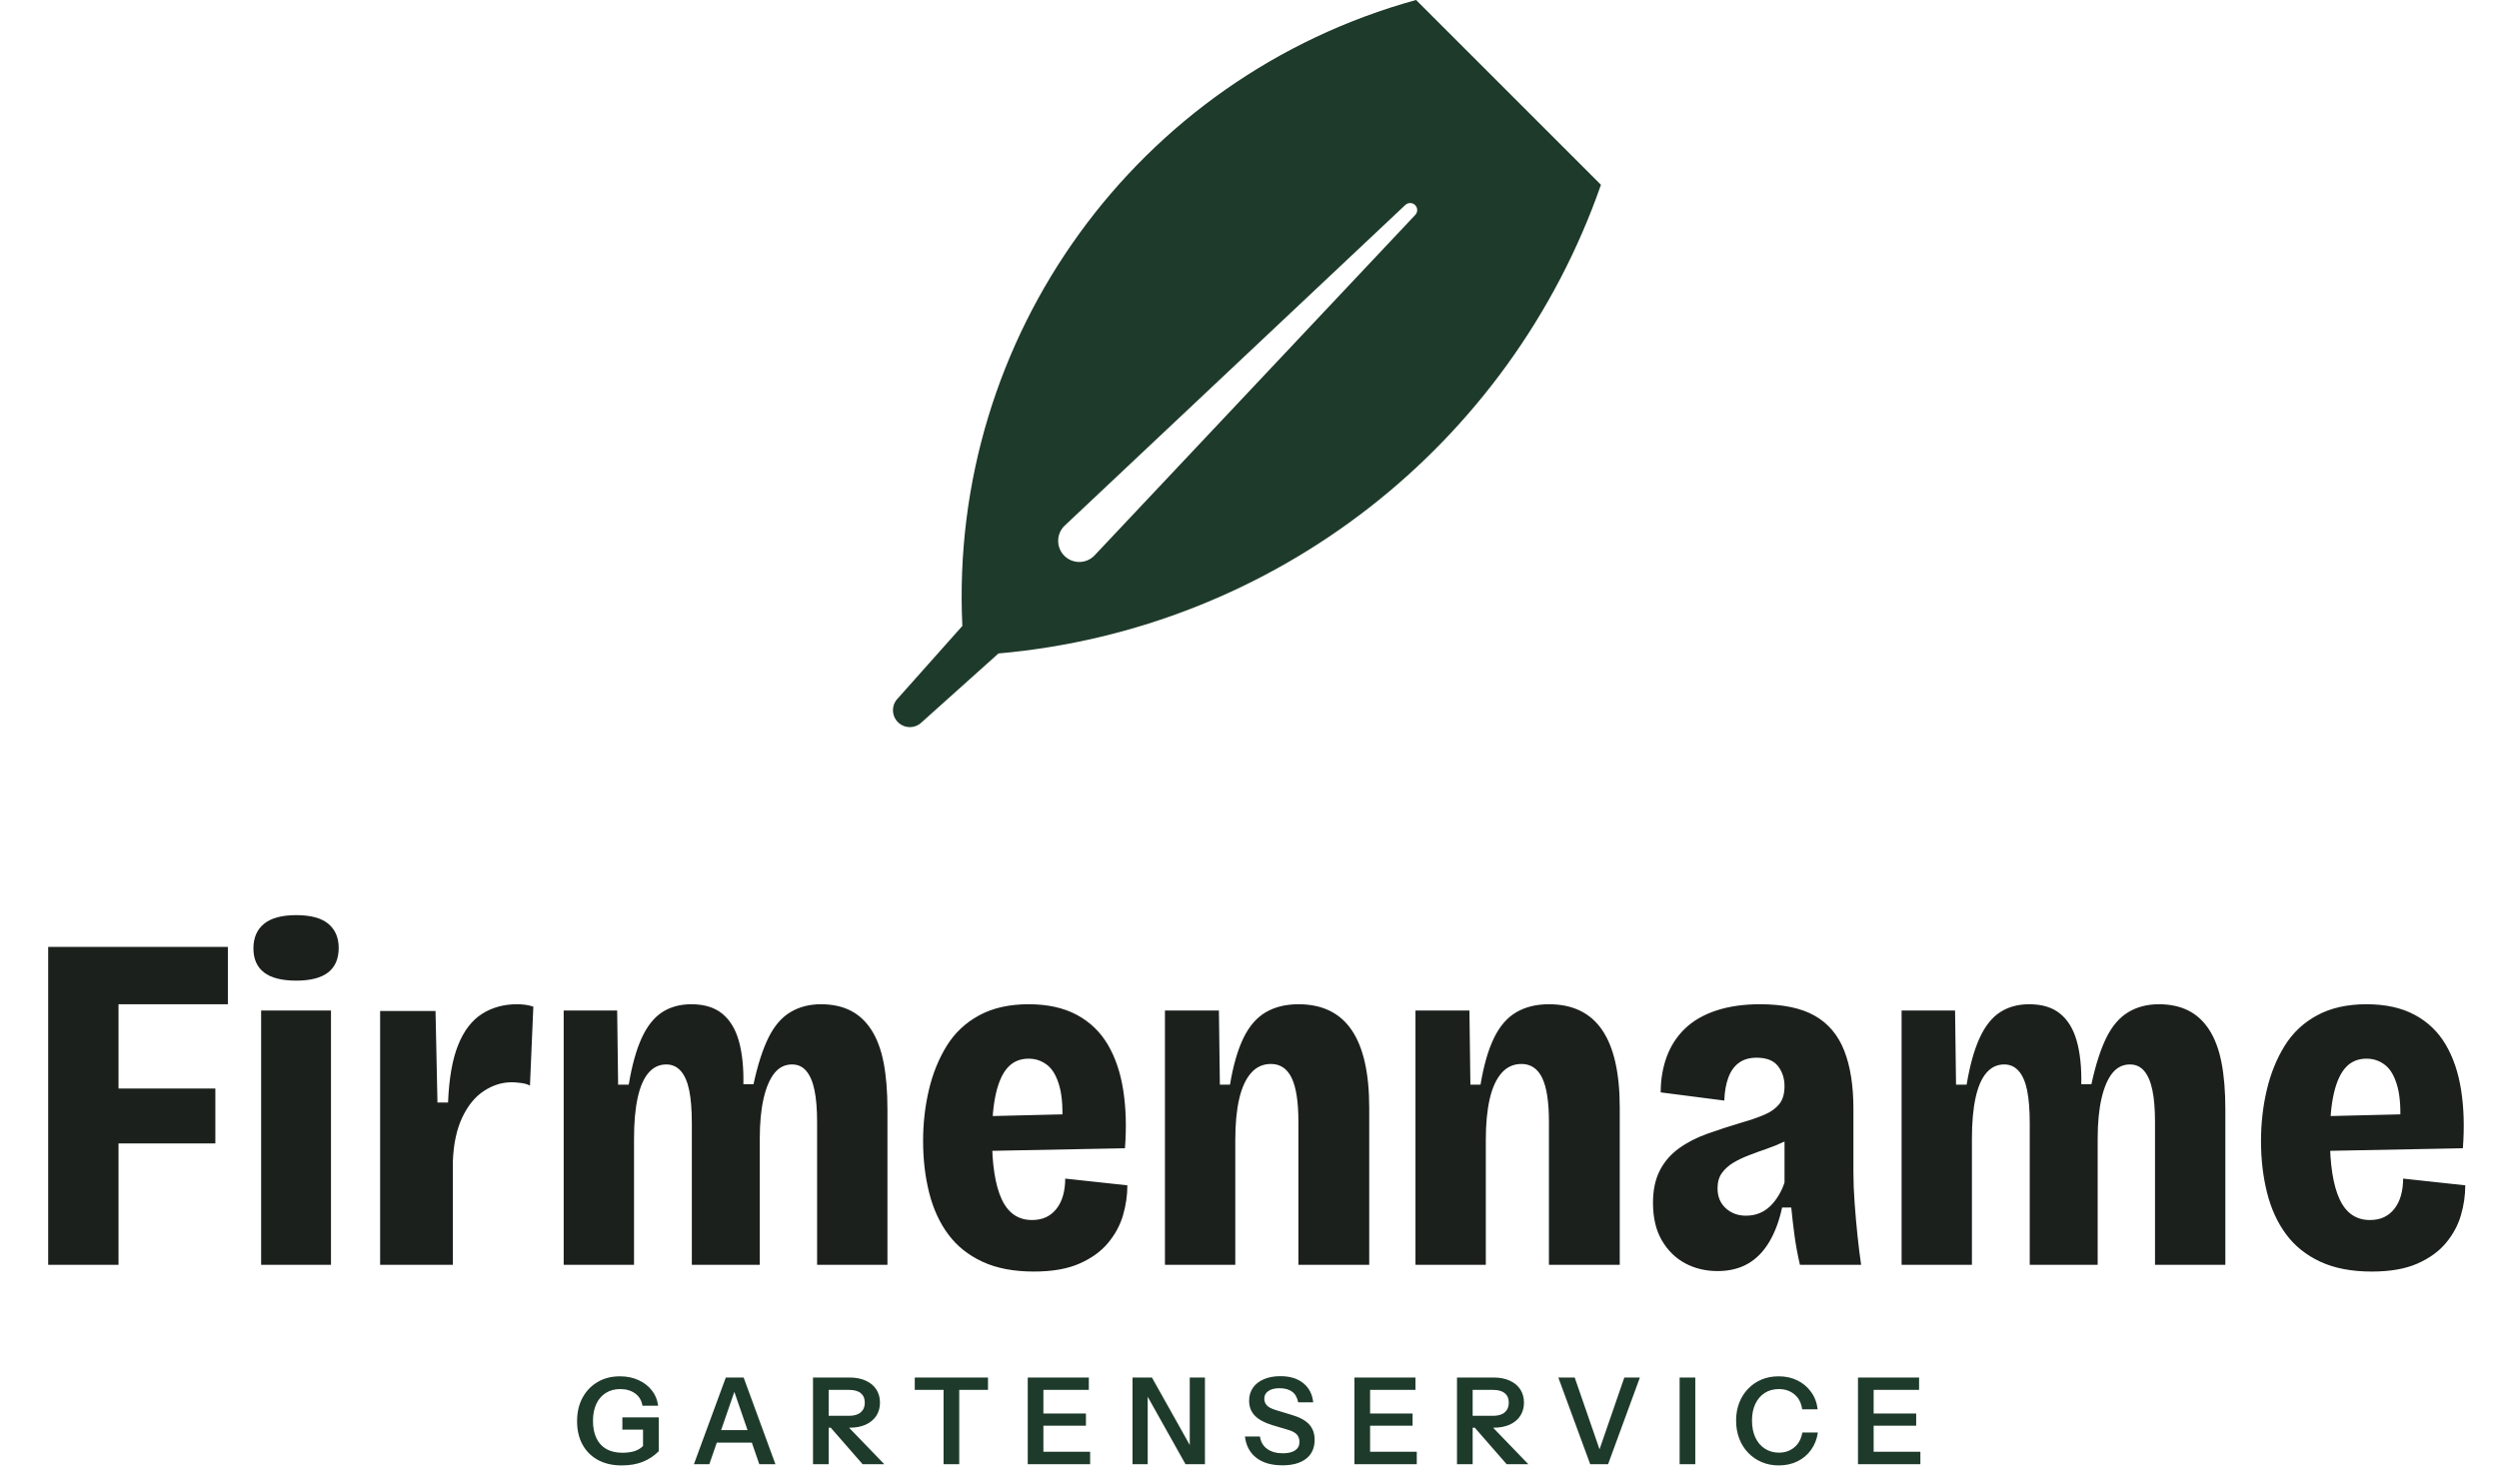
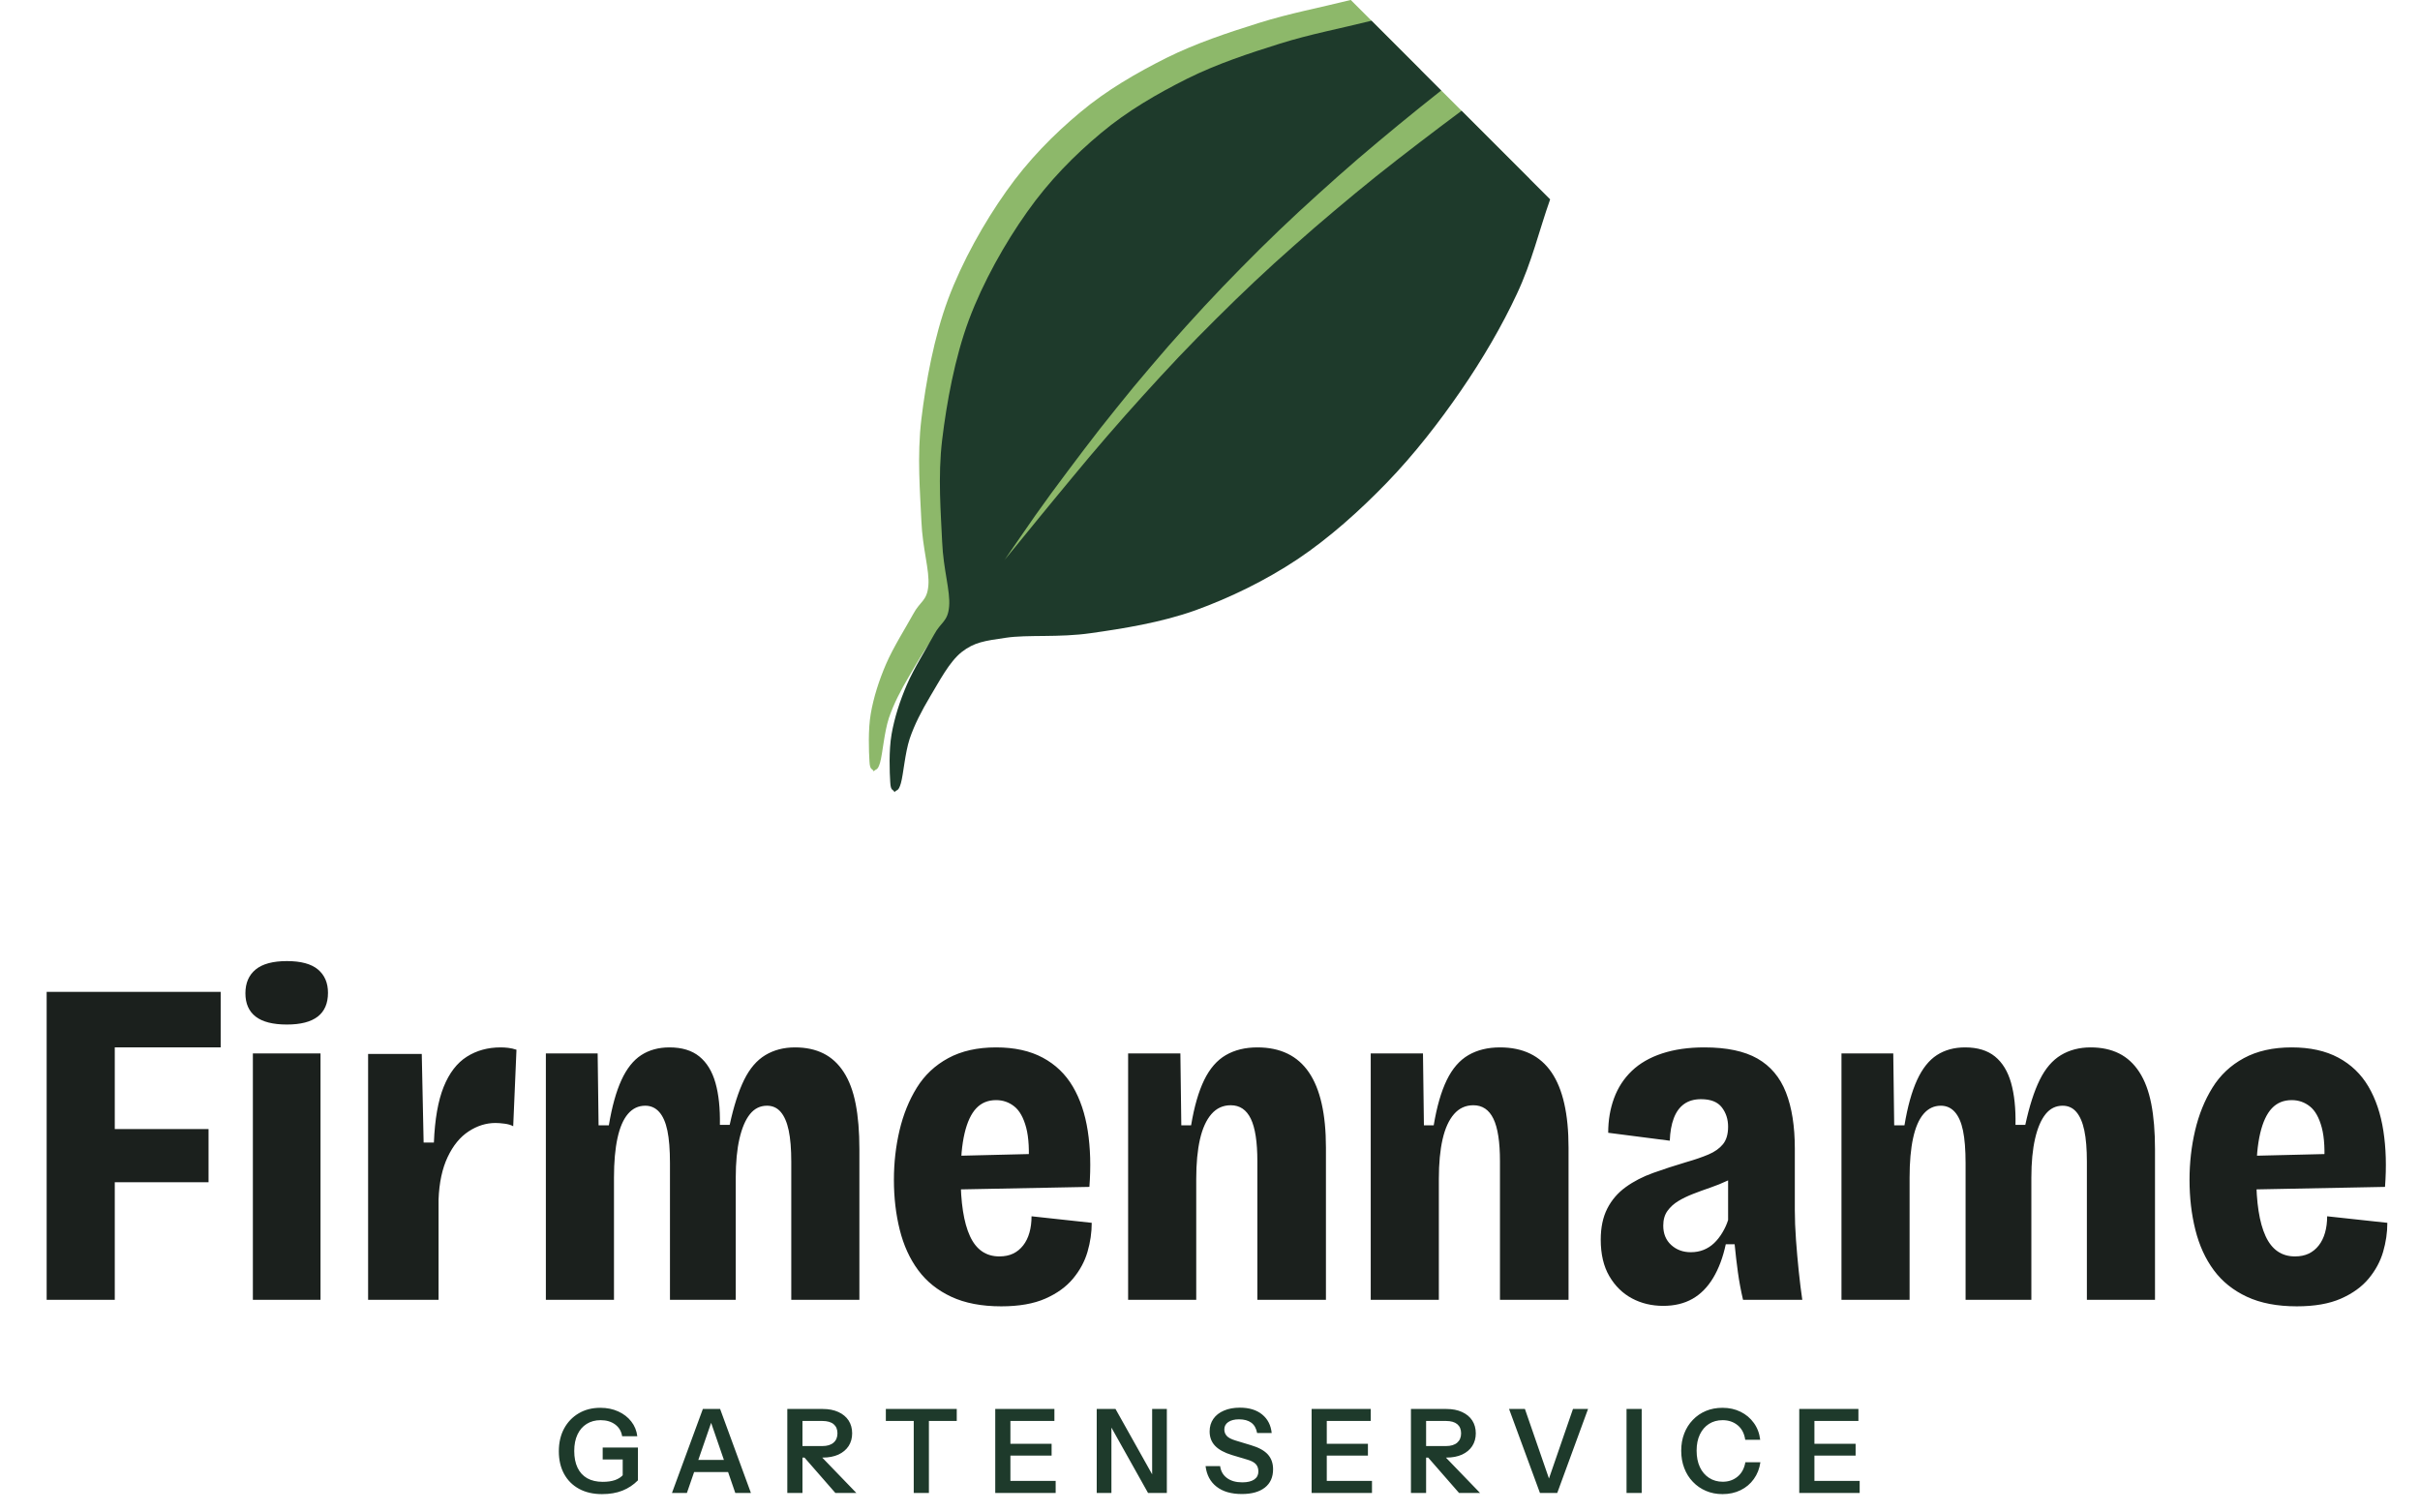
- <svg xmlns="http://www.w3.org/2000/svg" viewBox="0 0 518.7 308" width="518.7" height="308" role="img" aria-label="Firmenname Gartenservice">
-   <path fill="#1E3A2B" fill-rule="evenodd" transform="translate(165.15 -18.64) scale(2.92)" d="M8.959 57.738L14.416 52.846A50 50 0 0 0 57.243 19.523L44.102 6.382A44 44 0 0 0 11.849 50.889L7.262 56.041A1.2 1.2 0 0 0 8.959 57.738ZM21.221 45.901L44.034 21.674A0.5 0.5 0 0 0 43.326 20.966L19.099 43.779A1.5 1.5 0 0 0 21.221 45.901Z" />
-   <path fill="#1B201D" transform="translate(4 262.6)" d="M6 0V-66H20.6V0ZM12.6 -25.2V-36.6H40.7V-25.2ZM12.6 -54.1V-66H43.3V-54.1ZM50.2 0V-52.8H64.7V0ZM57.5 -59Q53 -59 50.8 -60.7Q48.6 -62.4 48.6 -65.7Q48.6 -69 50.8 -70.8Q53 -72.6 57.5 -72.6Q62 -72.6 64.15 -70.8Q66.3 -69 66.3 -65.8Q66.3 -62.4 64.1 -60.7Q61.9 -59 57.5 -59ZM74.9 0V-28.2V-52.7H86.4L86.8 -33.7H89Q89.3 -41.2 91.1 -45.65Q92.9 -50.1 96.05 -52.1Q99.2 -54.1 103.3 -54.1Q104.1 -54.1 104.95 -54Q105.8 -53.9 106.7 -53.6L106 -37.2Q105.3 -37.6 104.15 -37.75Q103 -37.9 102.2 -37.9Q99.2 -37.9 96.45 -36.1Q93.7 -34.3 91.95 -30.6Q90.2 -26.9 90 -21.5V0ZM113 0V-34V-52.8H124.1L124.3 -37.4H126.5Q127.5 -43.4 129.2 -47.1Q130.9 -50.8 133.45 -52.45Q136 -54.1 139.5 -54.1Q143.5 -54.1 145.9 -52.15Q148.3 -50.2 149.35 -46.5Q150.4 -42.8 150.3 -37.5H152.4Q153.7 -43.5 155.5 -47.15Q157.3 -50.8 160.05 -52.45Q162.8 -54.1 166.4 -54.1Q169.9 -54.1 172.5 -52.8Q175.1 -51.5 176.85 -48.8Q178.6 -46.1 179.4 -42Q180.2 -37.9 180.2 -32.3V0H165.6V-29.6Q165.6 -33.7 165.05 -36.3Q164.5 -38.9 163.35 -40.25Q162.2 -41.6 160.4 -41.6Q158.2 -41.6 156.75 -39.8Q155.3 -38 154.5 -34.55Q153.7 -31.1 153.7 -26.2V0H139.6V-29.3Q139.6 -33.6 139.05 -36.25Q138.5 -38.9 137.3 -40.25Q136.1 -41.6 134.3 -41.6Q132.1 -41.6 130.6 -39.85Q129.1 -38.1 128.35 -34.65Q127.6 -31.2 127.6 -26.2V0ZM210.6 1.4Q204.3 1.4 199.9 -0.65Q195.5 -2.7 192.8 -6.35Q190.1 -10 188.85 -15Q187.6 -20 187.6 -25.7Q187.6 -31.2 188.8 -36.3Q190 -41.4 192.5 -45.45Q195 -49.5 199.25 -51.8Q203.5 -54.1 209.5 -54.1Q215.4 -54.1 219.5 -51.9Q223.6 -49.7 225.95 -45.7Q228.3 -41.7 229.15 -36.2Q230 -30.7 229.5 -24.2L198.5 -23.6V-30.8L219.1 -31.3L216.4 -28.2Q216.8 -33.7 215.95 -36.9Q215.1 -40.1 213.4 -41.45Q211.7 -42.8 209.5 -42.8Q206.9 -42.8 205.25 -41.05Q203.6 -39.3 202.75 -35.7Q201.9 -32.1 201.9 -26.5Q201.9 -18 203.9 -13.65Q205.9 -9.3 210.2 -9.3Q211.9 -9.3 213.15 -9.9Q214.4 -10.5 215.3 -11.65Q216.2 -12.8 216.65 -14.4Q217.1 -16 217.1 -17.9L230 -16.5Q230 -13.4 229.1 -10.3Q228.2 -7.2 226 -4.55Q223.8 -1.9 220.05 -0.25Q216.3 1.4 210.6 1.4ZM237.8 0V-33V-52.8H249L249.2 -37.4H251.3Q252.3 -43.4 254.1 -47.1Q255.9 -50.8 258.75 -52.45Q261.6 -54.1 265.5 -54.1Q272.9 -54.1 276.55 -48.75Q280.2 -43.4 280.2 -32.6V0H265.5V-29.7Q265.5 -35.9 264.1 -38.8Q262.7 -41.7 259.8 -41.7Q257.3 -41.7 255.65 -39.8Q254 -37.9 253.2 -34.4Q252.4 -30.9 252.4 -25.9V0ZM289.8 0V-33V-52.8H301L301.2 -37.4H303.3Q304.3 -43.4 306.1 -47.1Q307.9 -50.8 310.75 -52.45Q313.6 -54.1 317.5 -54.1Q324.9 -54.1 328.55 -48.75Q332.2 -43.4 332.2 -32.6V0H317.5V-29.7Q317.5 -35.9 316.1 -38.8Q314.7 -41.7 311.8 -41.7Q309.3 -41.7 307.65 -39.8Q306 -37.9 305.2 -34.4Q304.4 -30.9 304.4 -25.9V0ZM352.5 1.3Q348.8 1.3 345.8 -0.3Q342.8 -1.9 340.95 -5.05Q339.1 -8.2 339.1 -12.9Q339.1 -16.8 340.5 -19.55Q341.9 -22.3 344.45 -24.15Q347 -26 350.35 -27.2Q353.7 -28.4 357.4 -29.5Q360.2 -30.3 362.2 -31.15Q364.2 -32 365.3 -33.35Q366.4 -34.7 366.4 -37.1Q366.4 -39.5 365.05 -41.25Q363.7 -43 360.6 -43Q358.4 -43 356.95 -41.95Q355.5 -40.9 354.75 -38.9Q354 -36.9 353.9 -34.1L340.7 -35.8Q340.7 -39.8 341.95 -43.2Q343.2 -46.6 345.75 -49.05Q348.3 -51.5 352.25 -52.8Q356.2 -54.1 361.3 -54.1Q368.5 -54.1 372.7 -51.7Q376.9 -49.3 378.8 -44.45Q380.7 -39.6 380.7 -32.4V-19.2Q380.7 -16.3 380.95 -12.85Q381.2 -9.4 381.55 -6.05Q381.9 -2.7 382.3 0H369.6Q368.9 -3 368.5 -5.9Q368.1 -8.8 367.8 -11.9H365.9Q365 -7.7 363.2 -4.7Q361.4 -1.7 358.75 -0.2Q356.1 1.3 352.5 1.3ZM358.4 -10.2Q359.9 -10.2 361.15 -10.7Q362.4 -11.2 363.4 -12.15Q364.4 -13.1 365.2 -14.45Q366 -15.8 366.4 -17.1V-28.3L369.5 -27.6Q368.1 -26.4 366.3 -25.55Q364.5 -24.7 362.6 -24.05Q360.7 -23.4 358.9 -22.7Q357.1 -22 355.7 -21.15Q354.3 -20.3 353.4 -19.05Q352.5 -17.8 352.5 -15.9Q352.5 -13.3 354.2 -11.75Q355.9 -10.2 358.4 -10.2ZM390.7 0V-34V-52.8H401.8L402 -37.4H404.2Q405.2 -43.4 406.9 -47.1Q408.6 -50.8 411.15 -52.45Q413.7 -54.1 417.2 -54.1Q421.2 -54.1 423.6 -52.15Q426 -50.2 427.05 -46.5Q428.1 -42.8 428 -37.5H430.1Q431.4 -43.5 433.2 -47.15Q435 -50.8 437.75 -52.45Q440.5 -54.1 444.1 -54.1Q447.6 -54.1 450.2 -52.8Q452.8 -51.5 454.55 -48.8Q456.3 -46.1 457.1 -42Q457.9 -37.9 457.9 -32.3V0H443.3V-29.6Q443.3 -33.7 442.75 -36.3Q442.2 -38.9 441.05 -40.25Q439.9 -41.6 438.1 -41.6Q435.9 -41.6 434.45 -39.8Q433 -38 432.2 -34.55Q431.4 -31.1 431.4 -26.2V0H417.3V-29.3Q417.3 -33.6 416.75 -36.25Q416.2 -38.9 415 -40.25Q413.8 -41.6 412 -41.6Q409.8 -41.6 408.3 -39.85Q406.8 -38.1 406.05 -34.65Q405.3 -31.2 405.3 -26.2V0ZM488.3 1.4Q482 1.4 477.6 -0.65Q473.2 -2.7 470.5 -6.35Q467.8 -10 466.55 -15Q465.3 -20 465.3 -25.7Q465.3 -31.2 466.5 -36.3Q467.7 -41.4 470.2 -45.45Q472.7 -49.5 476.95 -51.8Q481.2 -54.1 487.2 -54.1Q493.1 -54.1 497.2 -51.9Q501.3 -49.7 503.65 -45.7Q506 -41.7 506.85 -36.2Q507.7 -30.7 507.2 -24.2L476.2 -23.6V-30.8L496.8 -31.3L494.1 -28.2Q494.5 -33.7 493.65 -36.9Q492.8 -40.1 491.1 -41.45Q489.4 -42.8 487.2 -42.8Q484.6 -42.8 482.95 -41.05Q481.3 -39.3 480.45 -35.7Q479.6 -32.1 479.6 -26.5Q479.6 -18 481.6 -13.65Q483.6 -9.3 487.9 -9.3Q489.6 -9.3 490.85 -9.9Q492.1 -10.5 493 -11.65Q493.9 -12.8 494.35 -14.4Q494.8 -16 494.8 -17.9L507.7 -16.5Q507.7 -13.4 506.8 -10.3Q505.9 -7.2 503.7 -4.55Q501.5 -1.9 497.75 -0.25Q494 1.4 488.3 1.4Z" />
-   <path fill="#1E3A2B" transform="translate(118.85 304)" d="M10.18 0.25Q7.33 0.25 5.25 -0.89Q3.18 -2.02 2.05 -4.09Q0.93 -6.15 0.93 -8.93Q0.93 -11.7 2.05 -13.79Q3.18 -15.88 5.18 -17.06Q7.18 -18.25 9.83 -18.25Q11.98 -18.25 13.69 -17.46Q15.4 -16.68 16.46 -15.31Q17.53 -13.95 17.75 -12.15H14.5Q14.25 -13.75 13 -14.68Q11.75 -15.6 9.88 -15.6Q8.18 -15.6 6.9 -14.8Q5.62 -14 4.93 -12.53Q4.23 -11.05 4.23 -9Q4.23 -6.9 4.94 -5.41Q5.65 -3.93 7.01 -3.15Q8.38 -2.38 10.35 -2.38Q11.88 -2.38 12.98 -2.76Q14.08 -3.15 14.75 -3.93L17.88 -2.7Q16.45 -1.25 14.57 -0.5Q12.7 0.25 10.18 0.25ZM14.62 -2.7V-7.95L15.4 -7.18H10.33V-9.73H17.88V-2.7ZM25.18 0 31.8 -18H34.6L28.38 0ZM38.75 0 32.55 -18H35.5L42.1 0ZM28.6 -7.08H38.45V-4.48H28.6ZM49.9 0V-18H57.5Q59.42 -18 60.85 -17.35Q62.27 -16.7 63.04 -15.53Q63.8 -14.35 63.8 -12.78Q63.8 -11.23 63.04 -10.05Q62.27 -8.88 60.85 -8.22Q59.42 -7.58 57.5 -7.58H52.45V-10.05H57.4Q58.97 -10.05 59.81 -10.78Q60.65 -11.5 60.65 -12.78Q60.65 -14.05 59.83 -14.74Q59 -15.43 57.4 -15.43H53.15V0ZM60.2 0 52.17 -9.2H55.82L64.7 0ZM77 0V-15.43H71.02V-18H86.22V-15.43H80.25V0ZM94.47 0V-18H97.72V0ZM96.02 0V-2.58H107.42V0ZM96.02 -8V-10.53H106.55V-8ZM96.02 -15.43V-18H107.15V-15.43ZM116.22 0V-18H120.25L129.02 -2.35L128.1 -2.12V-18H131.25V0H127.22L118.45 -15.65L119.37 -15.88V0ZM147.32 0.23Q143.92 0.23 141.91 -1.34Q139.9 -2.9 139.55 -5.75H142.67Q142.9 -4.1 144.15 -3.19Q145.4 -2.27 147.42 -2.27Q149.1 -2.27 149.99 -2.89Q150.87 -3.5 150.87 -4.6Q150.87 -5.58 150.32 -6.18Q149.77 -6.78 148.47 -7.15L145.22 -8.12Q142.75 -8.88 141.59 -10.1Q140.42 -11.33 140.42 -13.18Q140.42 -14.73 141.22 -15.88Q142.02 -17.03 143.49 -17.65Q144.95 -18.28 146.9 -18.28Q149.9 -18.28 151.69 -16.81Q153.47 -15.35 153.72 -12.85H150.6Q150.32 -14.35 149.35 -15.06Q148.37 -15.78 146.72 -15.78Q145.27 -15.78 144.42 -15.2Q143.57 -14.62 143.57 -13.62Q143.57 -12.8 144.09 -12.23Q144.6 -11.65 146 -11.23L149.3 -10.23Q151.77 -9.5 152.9 -8.25Q154.02 -7 154.02 -5.08Q154.02 -2.53 152.26 -1.15Q150.5 0.23 147.32 0.23ZM162.28 0V-18H165.53V0ZM163.82 0V-2.58H175.22V0ZM163.82 -8V-10.53H174.35V-8ZM163.82 -15.43V-18H174.95V-15.43ZM183.57 0V-18H191.17Q193.1 -18 194.52 -17.35Q195.95 -16.7 196.71 -15.53Q197.47 -14.35 197.47 -12.78Q197.47 -11.23 196.71 -10.05Q195.95 -8.88 194.52 -8.22Q193.1 -7.58 191.17 -7.58H186.12V-10.05H191.07Q192.65 -10.05 193.49 -10.78Q194.32 -11.5 194.32 -12.78Q194.32 -14.05 193.5 -14.74Q192.67 -15.43 191.07 -15.43H186.82V0ZM193.88 0 185.85 -9.2H189.5L198.38 0ZM211.22 0 204.6 -18H208L213.43 -2.3H212.88L218.3 -18H221.53L214.93 0ZM229.78 0V-18H233.03V0ZM250.35 0.25Q248.42 0.25 246.81 -0.44Q245.2 -1.12 244 -2.38Q242.8 -3.62 242.15 -5.33Q241.5 -7.03 241.5 -9.05Q241.5 -11.08 242.15 -12.75Q242.8 -14.43 243.99 -15.66Q245.17 -16.9 246.79 -17.58Q248.4 -18.25 250.35 -18.25Q252.5 -18.25 254.22 -17.4Q255.95 -16.55 257.06 -15.01Q258.18 -13.48 258.43 -11.4H255.22Q254.92 -13.43 253.6 -14.51Q252.27 -15.6 250.38 -15.6Q248.7 -15.6 247.45 -14.8Q246.2 -14 245.5 -12.54Q244.8 -11.08 244.8 -9.08Q244.8 -7.03 245.5 -5.54Q246.2 -4.05 247.47 -3.23Q248.75 -2.4 250.4 -2.4Q252.25 -2.4 253.57 -3.49Q254.9 -4.58 255.25 -6.58H258.47Q258.18 -4.53 257.06 -2.98Q255.95 -1.43 254.22 -0.59Q252.5 0.25 250.35 0.25ZM266.8 0V-18H270.05V0ZM268.35 0V-2.58H279.75V0ZM268.35 -8V-10.53H278.88V-8ZM268.35 -15.43V-18H279.48V-15.43Z" />
+ <svg xmlns="http://www.w3.org/2000/svg" viewBox="0 0 518.7 324" width="518.7" height="324" role="img" aria-label="Firmenname Gartenservice">
+   <g transform="translate(159.71 -14.64) scale(3.18)">
+     <path fill="#8DB86A" transform="translate(-1.4 -1.4)" d="M10.07 58C9.97 57.77 9.81 57.96 9.78 57.31C9.74 56.66 9.68 55.19 9.87 54.1C10.06 53.01 10.42 51.87 10.9 50.76C11.38 49.64 12.25 48.27 12.73 47.39C13.2 46.51 13.66 46.52 13.75 45.48C13.84 44.44 13.36 43.01 13.28 41.13C13.2 39.26 12.98 36.75 13.28 34.25C13.58 31.76 14.13 28.73 15.08 26.17C16.04 23.61 17.51 21 19 18.9C20.48 16.8 22.19 15.07 23.99 13.57C25.78 12.07 27.78 10.92 29.79 9.91C31.8 8.91 33.96 8.2 36.03 7.55C38.1 6.9 40.15 6.52 42.22 6L46.92 10.7C45.98 11.45 45.03 12.2 44.1 12.97C43.17 13.73 42.25 14.51 41.33 15.29C40.42 16.08 39.52 16.87 38.63 17.68C37.74 18.48 36.86 19.3 35.99 20.13C35.13 20.96 34.27 21.8 33.43 22.66C32.59 23.51 31.76 24.38 30.94 25.26C30.13 26.14 29.32 27.03 28.53 27.93C27.74 28.84 26.96 29.76 26.19 30.68C25.43 31.61 24.67 32.55 23.92 33.5C23.18 34.46 22.44 35.42 21.72 36.39C20.99 37.36 20.27 38.34 19.57 39.33C18.87 40.32 18.19 41.34 17.49 42.34L17.49 42.34C18.26 41.41 19.02 40.47 19.78 39.54C20.55 38.61 21.31 37.67 22.08 36.75C22.85 35.82 23.62 34.9 24.41 33.99C25.2 33.08 25.99 32.18 26.8 31.29C27.6 30.4 28.42 29.52 29.24 28.65C30.07 27.78 30.91 26.92 31.76 26.08C32.61 25.23 33.47 24.4 34.35 23.57C35.22 22.75 36.11 21.94 37.01 21.15C37.91 20.35 38.82 19.56 39.74 18.79C40.66 18.01 41.59 17.25 42.53 16.49C43.48 15.74 44.43 14.99 45.39 14.26C46.35 13.52 47.32 12.8 48.29 12.07L54.26 18.04C53.51 20.16 53.03 22.26 52.02 24.41C51.02 26.56 49.7 28.82 48.24 30.94C46.78 33.06 45.09 35.24 43.25 37.14C41.42 39.03 39.38 40.86 37.23 42.3C35.08 43.73 32.67 44.9 30.35 45.74C28.03 46.57 25.43 46.98 23.3 47.28C21.17 47.59 19.03 47.37 17.58 47.59C16.13 47.8 15.45 47.89 14.6 48.55C13.75 49.22 13.06 50.58 12.47 51.55C11.89 52.53 11.42 53.43 11.09 54.4C10.77 55.38 10.67 56.79 10.5 57.39C10.33 57.99 10.21 57.8 10.07 58Z" />
+     <path fill="#1E3A2B" d="M10.07 58C9.97 57.77 9.81 57.96 9.78 57.31C9.74 56.66 9.68 55.19 9.87 54.1C10.06 53.01 10.42 51.87 10.9 50.76C11.38 49.64 12.25 48.27 12.73 47.39C13.2 46.51 13.66 46.52 13.75 45.48C13.84 44.44 13.36 43.01 13.28 41.13C13.2 39.26 12.98 36.75 13.28 34.25C13.58 31.76 14.13 28.73 15.08 26.17C16.04 23.61 17.51 21 19 18.9C20.48 16.8 22.19 15.07 23.99 13.57C25.78 12.07 27.78 10.92 29.79 9.91C31.8 8.91 33.96 8.2 36.03 7.55C38.1 6.9 40.15 6.52 42.22 6L46.92 10.7C45.98 11.45 45.03 12.2 44.1 12.97C43.17 13.73 42.25 14.51 41.33 15.29C40.42 16.08 39.52 16.87 38.63 17.68C37.74 18.48 36.86 19.3 35.99 20.13C35.13 20.96 34.27 21.8 33.43 22.66C32.59 23.51 31.76 24.38 30.94 25.26C30.13 26.14 29.32 27.03 28.53 27.93C27.74 28.84 26.96 29.76 26.19 30.68C25.43 31.61 24.67 32.55 23.92 33.5C23.18 34.46 22.44 35.42 21.72 36.39C20.99 37.36 20.27 38.34 19.57 39.33C18.87 40.32 18.19 41.34 17.49 42.34L17.49 42.34C18.26 41.41 19.02 40.47 19.78 39.54C20.55 38.61 21.31 37.67 22.08 36.75C22.85 35.82 23.62 34.9 24.41 33.99C25.2 33.08 25.99 32.18 26.8 31.29C27.6 30.4 28.42 29.52 29.24 28.65C30.07 27.78 30.91 26.92 31.76 26.08C32.61 25.23 33.47 24.4 34.35 23.57C35.22 22.75 36.11 21.94 37.01 21.15C37.91 20.35 38.82 19.56 39.74 18.79C40.66 18.01 41.59 17.25 42.53 16.49C43.48 15.74 44.43 14.99 45.39 14.26C46.35 13.52 47.32 12.8 48.29 12.07L54.26 18.04C53.51 20.16 53.03 22.26 52.02 24.41C51.02 26.56 49.7 28.82 48.24 30.94C46.78 33.06 45.09 35.24 43.25 37.14C41.42 39.03 39.38 40.86 37.23 42.3C35.08 43.73 32.67 44.9 30.35 45.74C28.03 46.57 25.43 46.98 23.3 47.28C21.17 47.59 19.03 47.37 17.58 47.59C16.13 47.8 15.45 47.89 14.6 48.55C13.75 49.22 13.06 50.58 12.47 51.55C11.89 52.53 11.42 53.43 11.09 54.4C10.77 55.38 10.67 56.79 10.5 57.39C10.33 57.99 10.21 57.8 10.07 58Z" />
+   </g>
+   <path fill="#1B201D" transform="translate(4 278.6)" d="M6 0V-66H20.6V0ZM12.6 -25.2V-36.6H40.7V-25.2ZM12.6 -54.1V-66H43.3V-54.1ZM50.2 0V-52.8H64.7V0ZM57.5 -59Q53 -59 50.8 -60.7Q48.6 -62.4 48.6 -65.7Q48.6 -69 50.8 -70.8Q53 -72.6 57.5 -72.6Q62 -72.6 64.15 -70.8Q66.3 -69 66.3 -65.8Q66.3 -62.4 64.1 -60.7Q61.9 -59 57.5 -59ZM74.9 0V-28.2V-52.7H86.4L86.8 -33.7H89Q89.3 -41.2 91.1 -45.65Q92.9 -50.1 96.05 -52.1Q99.2 -54.1 103.3 -54.1Q104.1 -54.1 104.95 -54Q105.8 -53.9 106.7 -53.6L106 -37.2Q105.3 -37.6 104.15 -37.75Q103 -37.9 102.2 -37.9Q99.2 -37.9 96.45 -36.1Q93.7 -34.3 91.95 -30.6Q90.2 -26.9 90 -21.5V0ZM113 0V-34V-52.8H124.1L124.3 -37.4H126.5Q127.5 -43.4 129.2 -47.1Q130.9 -50.8 133.45 -52.45Q136 -54.1 139.5 -54.1Q143.5 -54.1 145.9 -52.15Q148.3 -50.2 149.35 -46.5Q150.4 -42.8 150.3 -37.5H152.4Q153.7 -43.5 155.5 -47.15Q157.3 -50.8 160.05 -52.45Q162.8 -54.1 166.4 -54.1Q169.9 -54.1 172.5 -52.8Q175.1 -51.5 176.85 -48.8Q178.6 -46.1 179.4 -42Q180.2 -37.9 180.2 -32.3V0H165.6V-29.6Q165.6 -33.7 165.05 -36.3Q164.5 -38.9 163.35 -40.25Q162.2 -41.6 160.4 -41.6Q158.2 -41.6 156.75 -39.8Q155.3 -38 154.5 -34.55Q153.7 -31.1 153.7 -26.2V0H139.6V-29.3Q139.6 -33.6 139.05 -36.25Q138.5 -38.9 137.3 -40.25Q136.1 -41.6 134.3 -41.6Q132.1 -41.6 130.6 -39.85Q129.1 -38.1 128.35 -34.65Q127.6 -31.2 127.6 -26.2V0ZM210.6 1.4Q204.3 1.4 199.9 -0.65Q195.5 -2.7 192.8 -6.35Q190.1 -10 188.85 -15Q187.6 -20 187.6 -25.7Q187.6 -31.2 188.8 -36.3Q190 -41.4 192.5 -45.45Q195 -49.5 199.25 -51.8Q203.5 -54.1 209.5 -54.1Q215.4 -54.1 219.5 -51.9Q223.6 -49.7 225.95 -45.7Q228.3 -41.7 229.15 -36.2Q230 -30.7 229.5 -24.2L198.5 -23.6V-30.8L219.1 -31.3L216.4 -28.2Q216.8 -33.7 215.95 -36.9Q215.1 -40.1 213.4 -41.45Q211.7 -42.8 209.5 -42.8Q206.9 -42.8 205.25 -41.05Q203.6 -39.3 202.75 -35.7Q201.9 -32.1 201.9 -26.5Q201.9 -18 203.9 -13.65Q205.9 -9.3 210.2 -9.3Q211.9 -9.3 213.15 -9.9Q214.4 -10.5 215.3 -11.65Q216.2 -12.8 216.65 -14.4Q217.1 -16 217.1 -17.9L230 -16.5Q230 -13.4 229.1 -10.3Q228.2 -7.2 226 -4.55Q223.8 -1.9 220.05 -0.25Q216.3 1.4 210.6 1.4ZM237.8 0V-33V-52.8H249L249.2 -37.4H251.3Q252.3 -43.4 254.1 -47.1Q255.9 -50.8 258.75 -52.45Q261.6 -54.1 265.5 -54.1Q272.9 -54.1 276.55 -48.75Q280.2 -43.4 280.2 -32.6V0H265.5V-29.7Q265.5 -35.9 264.1 -38.8Q262.7 -41.7 259.8 -41.7Q257.3 -41.7 255.65 -39.8Q254 -37.9 253.2 -34.4Q252.4 -30.9 252.4 -25.9V0ZM289.8 0V-33V-52.8H301L301.2 -37.4H303.3Q304.3 -43.4 306.1 -47.1Q307.9 -50.8 310.75 -52.45Q313.6 -54.1 317.5 -54.1Q324.9 -54.1 328.55 -48.75Q332.2 -43.4 332.2 -32.6V0H317.5V-29.7Q317.5 -35.9 316.1 -38.8Q314.7 -41.7 311.8 -41.7Q309.3 -41.7 307.65 -39.8Q306 -37.9 305.2 -34.4Q304.4 -30.9 304.4 -25.9V0ZM352.5 1.3Q348.8 1.3 345.8 -0.3Q342.8 -1.9 340.95 -5.05Q339.1 -8.2 339.1 -12.9Q339.1 -16.8 340.5 -19.55Q341.9 -22.3 344.45 -24.15Q347 -26 350.35 -27.2Q353.7 -28.4 357.4 -29.5Q360.2 -30.3 362.2 -31.15Q364.2 -32 365.3 -33.35Q366.4 -34.7 366.4 -37.1Q366.4 -39.5 365.05 -41.25Q363.7 -43 360.6 -43Q358.4 -43 356.95 -41.95Q355.5 -40.9 354.75 -38.9Q354 -36.9 353.9 -34.1L340.7 -35.8Q340.7 -39.8 341.95 -43.2Q343.2 -46.6 345.75 -49.05Q348.3 -51.5 352.25 -52.8Q356.2 -54.1 361.3 -54.1Q368.5 -54.1 372.7 -51.7Q376.9 -49.3 378.8 -44.45Q380.7 -39.6 380.7 -32.4V-19.2Q380.7 -16.3 380.95 -12.85Q381.2 -9.4 381.55 -6.05Q381.9 -2.7 382.3 0H369.6Q368.9 -3 368.5 -5.9Q368.1 -8.8 367.8 -11.9H365.9Q365 -7.7 363.2 -4.7Q361.4 -1.7 358.75 -0.2Q356.1 1.3 352.5 1.3ZM358.4 -10.2Q359.9 -10.2 361.15 -10.7Q362.4 -11.2 363.4 -12.15Q364.4 -13.1 365.2 -14.45Q366 -15.8 366.4 -17.1V-28.3L369.5 -27.6Q368.1 -26.4 366.3 -25.55Q364.5 -24.7 362.6 -24.05Q360.7 -23.4 358.9 -22.7Q357.1 -22 355.7 -21.15Q354.3 -20.3 353.4 -19.05Q352.5 -17.8 352.5 -15.9Q352.5 -13.3 354.2 -11.75Q355.9 -10.2 358.4 -10.2ZM390.7 0V-34V-52.8H401.8L402 -37.4H404.2Q405.2 -43.4 406.9 -47.1Q408.6 -50.8 411.15 -52.45Q413.7 -54.1 417.2 -54.1Q421.2 -54.1 423.6 -52.15Q426 -50.2 427.05 -46.5Q428.1 -42.8 428 -37.5H430.1Q431.4 -43.5 433.2 -47.15Q435 -50.8 437.75 -52.45Q440.5 -54.1 444.1 -54.1Q447.6 -54.1 450.2 -52.8Q452.8 -51.5 454.55 -48.8Q456.3 -46.1 457.1 -42Q457.9 -37.9 457.9 -32.3V0H443.3V-29.6Q443.3 -33.7 442.75 -36.3Q442.2 -38.9 441.05 -40.25Q439.9 -41.6 438.1 -41.6Q435.9 -41.6 434.45 -39.8Q433 -38 432.2 -34.55Q431.4 -31.1 431.4 -26.2V0H417.3V-29.3Q417.3 -33.6 416.75 -36.25Q416.2 -38.9 415 -40.25Q413.8 -41.6 412 -41.6Q409.8 -41.6 408.3 -39.85Q406.8 -38.1 406.05 -34.65Q405.3 -31.2 405.3 -26.2V0ZM488.3 1.4Q482 1.4 477.6 -0.65Q473.2 -2.7 470.5 -6.35Q467.8 -10 466.55 -15Q465.3 -20 465.3 -25.7Q465.3 -31.2 466.5 -36.3Q467.7 -41.4 470.2 -45.45Q472.7 -49.5 476.95 -51.8Q481.2 -54.1 487.2 -54.1Q493.1 -54.1 497.2 -51.9Q501.3 -49.7 503.65 -45.7Q506 -41.7 506.85 -36.2Q507.7 -30.7 507.2 -24.2L476.2 -23.6V-30.8L496.8 -31.3L494.1 -28.2Q494.5 -33.7 493.65 -36.9Q492.8 -40.1 491.1 -41.45Q489.4 -42.8 487.2 -42.8Q484.6 -42.8 482.95 -41.05Q481.3 -39.3 480.45 -35.7Q479.6 -32.1 479.6 -26.5Q479.6 -18 481.6 -13.65Q483.6 -9.3 487.9 -9.3Q489.6 -9.3 490.85 -9.9Q492.1 -10.5 493 -11.65Q493.9 -12.8 494.35 -14.4Q494.8 -16 494.8 -17.9L507.7 -16.5Q507.7 -13.4 506.8 -10.3Q505.9 -7.2 503.7 -4.55Q501.5 -1.9 497.75 -0.25Q494 1.4 488.3 1.4Z" />
+   <path fill="#1E3A2B" transform="translate(118.85 320)" d="M10.18 0.25Q7.33 0.25 5.25 -0.89Q3.18 -2.02 2.05 -4.09Q0.93 -6.15 0.93 -8.93Q0.93 -11.7 2.05 -13.79Q3.18 -15.88 5.18 -17.06Q7.18 -18.25 9.83 -18.25Q11.98 -18.25 13.69 -17.46Q15.4 -16.68 16.46 -15.31Q17.53 -13.95 17.75 -12.15H14.5Q14.25 -13.75 13 -14.68Q11.75 -15.6 9.88 -15.6Q8.18 -15.6 6.9 -14.8Q5.62 -14 4.93 -12.53Q4.23 -11.05 4.23 -9Q4.23 -6.9 4.94 -5.41Q5.65 -3.93 7.01 -3.15Q8.38 -2.38 10.35 -2.38Q11.88 -2.38 12.98 -2.76Q14.08 -3.15 14.75 -3.93L17.88 -2.7Q16.45 -1.25 14.57 -0.5Q12.7 0.25 10.18 0.25ZM14.62 -2.7V-7.95L15.4 -7.18H10.33V-9.73H17.88V-2.7ZM25.18 0 31.8 -18H34.6L28.38 0ZM38.75 0 32.55 -18H35.5L42.1 0ZM28.6 -7.08H38.45V-4.48H28.6ZM49.9 0V-18H57.5Q59.42 -18 60.85 -17.35Q62.27 -16.7 63.04 -15.53Q63.8 -14.35 63.8 -12.78Q63.8 -11.23 63.04 -10.05Q62.27 -8.88 60.85 -8.22Q59.42 -7.58 57.5 -7.58H52.45V-10.05H57.4Q58.97 -10.05 59.81 -10.78Q60.65 -11.5 60.65 -12.78Q60.65 -14.05 59.83 -14.74Q59 -15.43 57.4 -15.43H53.15V0ZM60.2 0 52.17 -9.2H55.82L64.7 0ZM77 0V-15.43H71.02V-18H86.22V-15.43H80.25V0ZM94.47 0V-18H97.72V0ZM96.02 0V-2.58H107.42V0ZM96.02 -8V-10.53H106.55V-8ZM96.02 -15.43V-18H107.15V-15.43ZM116.22 0V-18H120.25L129.02 -2.35L128.1 -2.12V-18H131.25V0H127.22L118.45 -15.65L119.37 -15.88V0ZM147.32 0.23Q143.92 0.23 141.91 -1.34Q139.9 -2.9 139.55 -5.75H142.67Q142.9 -4.1 144.15 -3.19Q145.4 -2.27 147.42 -2.27Q149.1 -2.27 149.99 -2.89Q150.87 -3.5 150.87 -4.6Q150.87 -5.58 150.32 -6.18Q149.77 -6.78 148.47 -7.15L145.22 -8.12Q142.75 -8.88 141.59 -10.1Q140.42 -11.33 140.42 -13.18Q140.42 -14.73 141.22 -15.88Q142.02 -17.03 143.49 -17.65Q144.95 -18.28 146.9 -18.28Q149.9 -18.28 151.69 -16.81Q153.47 -15.35 153.72 -12.85H150.6Q150.32 -14.35 149.35 -15.06Q148.37 -15.78 146.72 -15.78Q145.27 -15.78 144.42 -15.2Q143.57 -14.62 143.57 -13.62Q143.57 -12.8 144.09 -12.23Q144.6 -11.65 146 -11.23L149.3 -10.23Q151.77 -9.5 152.9 -8.25Q154.02 -7 154.02 -5.08Q154.02 -2.53 152.26 -1.15Q150.5 0.23 147.32 0.23ZM162.28 0V-18H165.53V0ZM163.82 0V-2.58H175.22V0ZM163.82 -8V-10.53H174.35V-8ZM163.82 -15.43V-18H174.95V-15.43ZM183.57 0V-18H191.17Q193.1 -18 194.52 -17.35Q195.95 -16.7 196.71 -15.53Q197.47 -14.35 197.47 -12.78Q197.47 -11.23 196.71 -10.05Q195.95 -8.88 194.52 -8.22Q193.1 -7.58 191.17 -7.58H186.12V-10.05H191.07Q192.65 -10.05 193.49 -10.78Q194.32 -11.5 194.32 -12.78Q194.32 -14.05 193.5 -14.74Q192.67 -15.43 191.07 -15.43H186.82V0ZM193.88 0 185.85 -9.2H189.5L198.38 0ZM211.22 0 204.6 -18H208L213.43 -2.3H212.88L218.3 -18H221.53L214.93 0ZM229.78 0V-18H233.03V0ZM250.35 0.25Q248.42 0.25 246.81 -0.44Q245.2 -1.12 244 -2.38Q242.8 -3.62 242.15 -5.33Q241.5 -7.03 241.5 -9.05Q241.5 -11.08 242.15 -12.75Q242.8 -14.43 243.99 -15.66Q245.17 -16.9 246.79 -17.58Q248.4 -18.25 250.35 -18.25Q252.5 -18.25 254.22 -17.4Q255.95 -16.55 257.06 -15.01Q258.18 -13.48 258.43 -11.4H255.22Q254.92 -13.43 253.6 -14.51Q252.27 -15.6 250.38 -15.6Q248.7 -15.6 247.45 -14.8Q246.2 -14 245.5 -12.54Q244.8 -11.08 244.8 -9.08Q244.8 -7.03 245.5 -5.54Q246.2 -4.05 247.47 -3.23Q248.75 -2.4 250.4 -2.4Q252.25 -2.4 253.57 -3.49Q254.9 -4.58 255.25 -6.58H258.47Q258.18 -4.53 257.06 -2.98Q255.95 -1.43 254.22 -0.59Q252.5 0.25 250.35 0.25ZM266.8 0V-18H270.05V0ZM268.35 0V-2.58H279.75V0ZM268.35 -8V-10.53H278.88V-8ZM268.35 -15.43V-18H279.48V-15.43Z" />
</svg>
